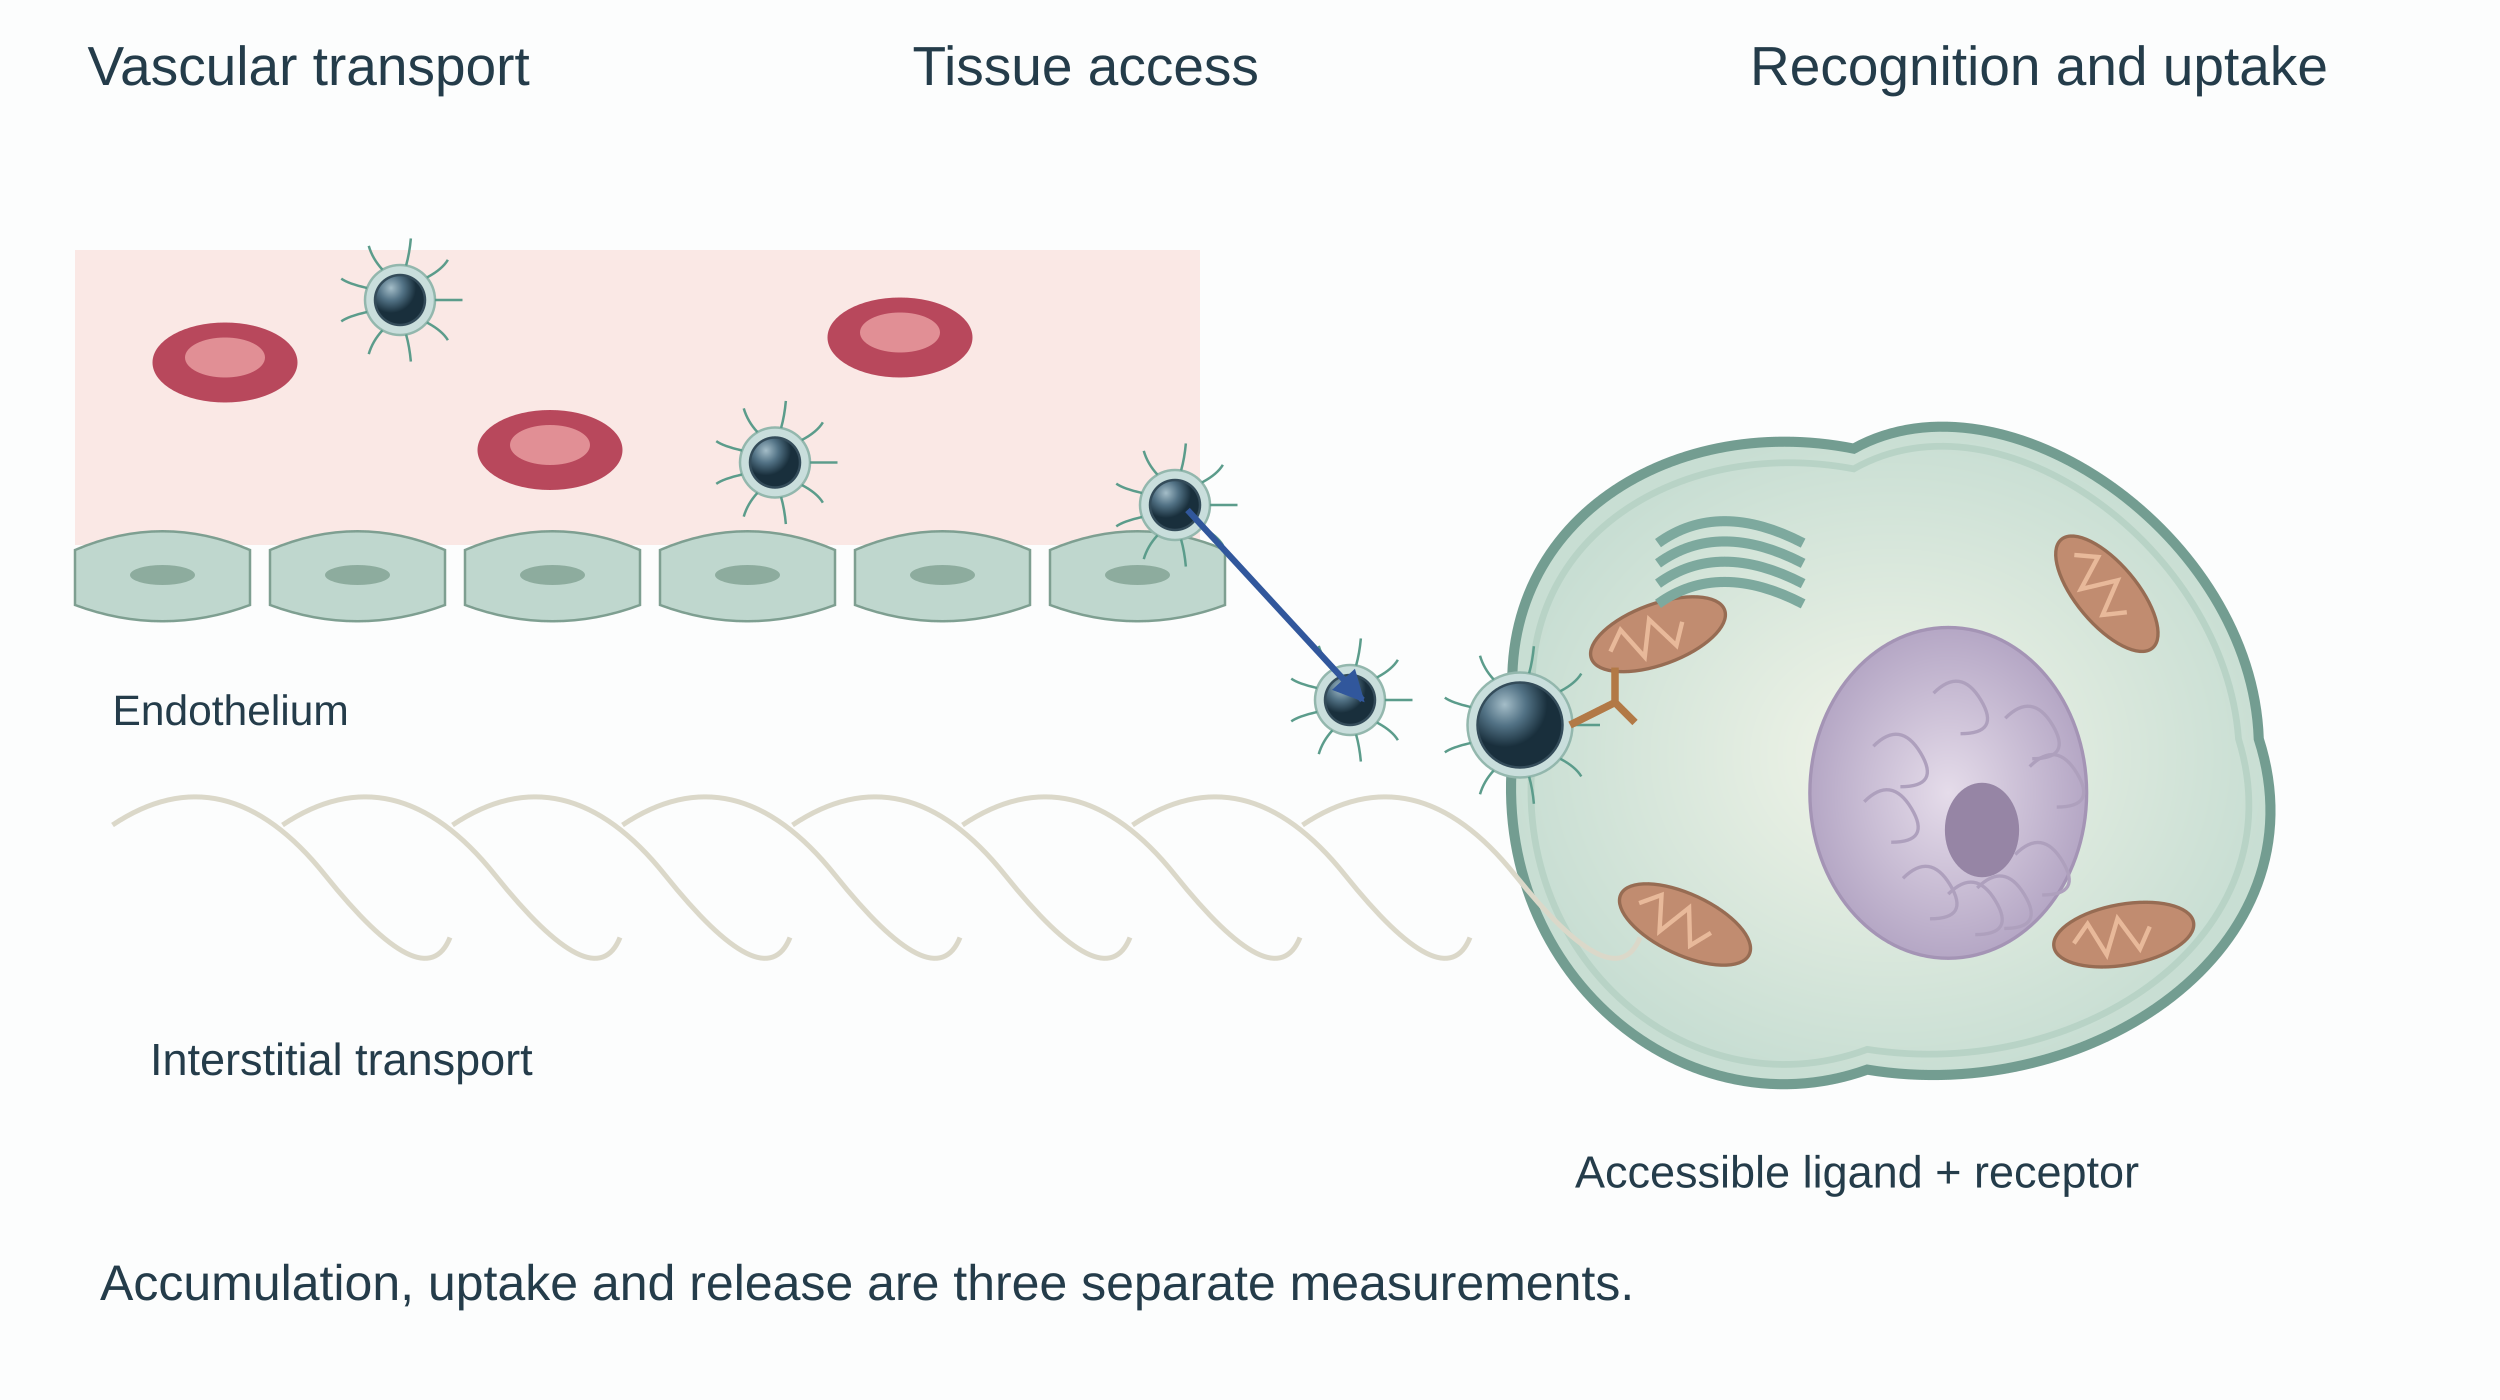
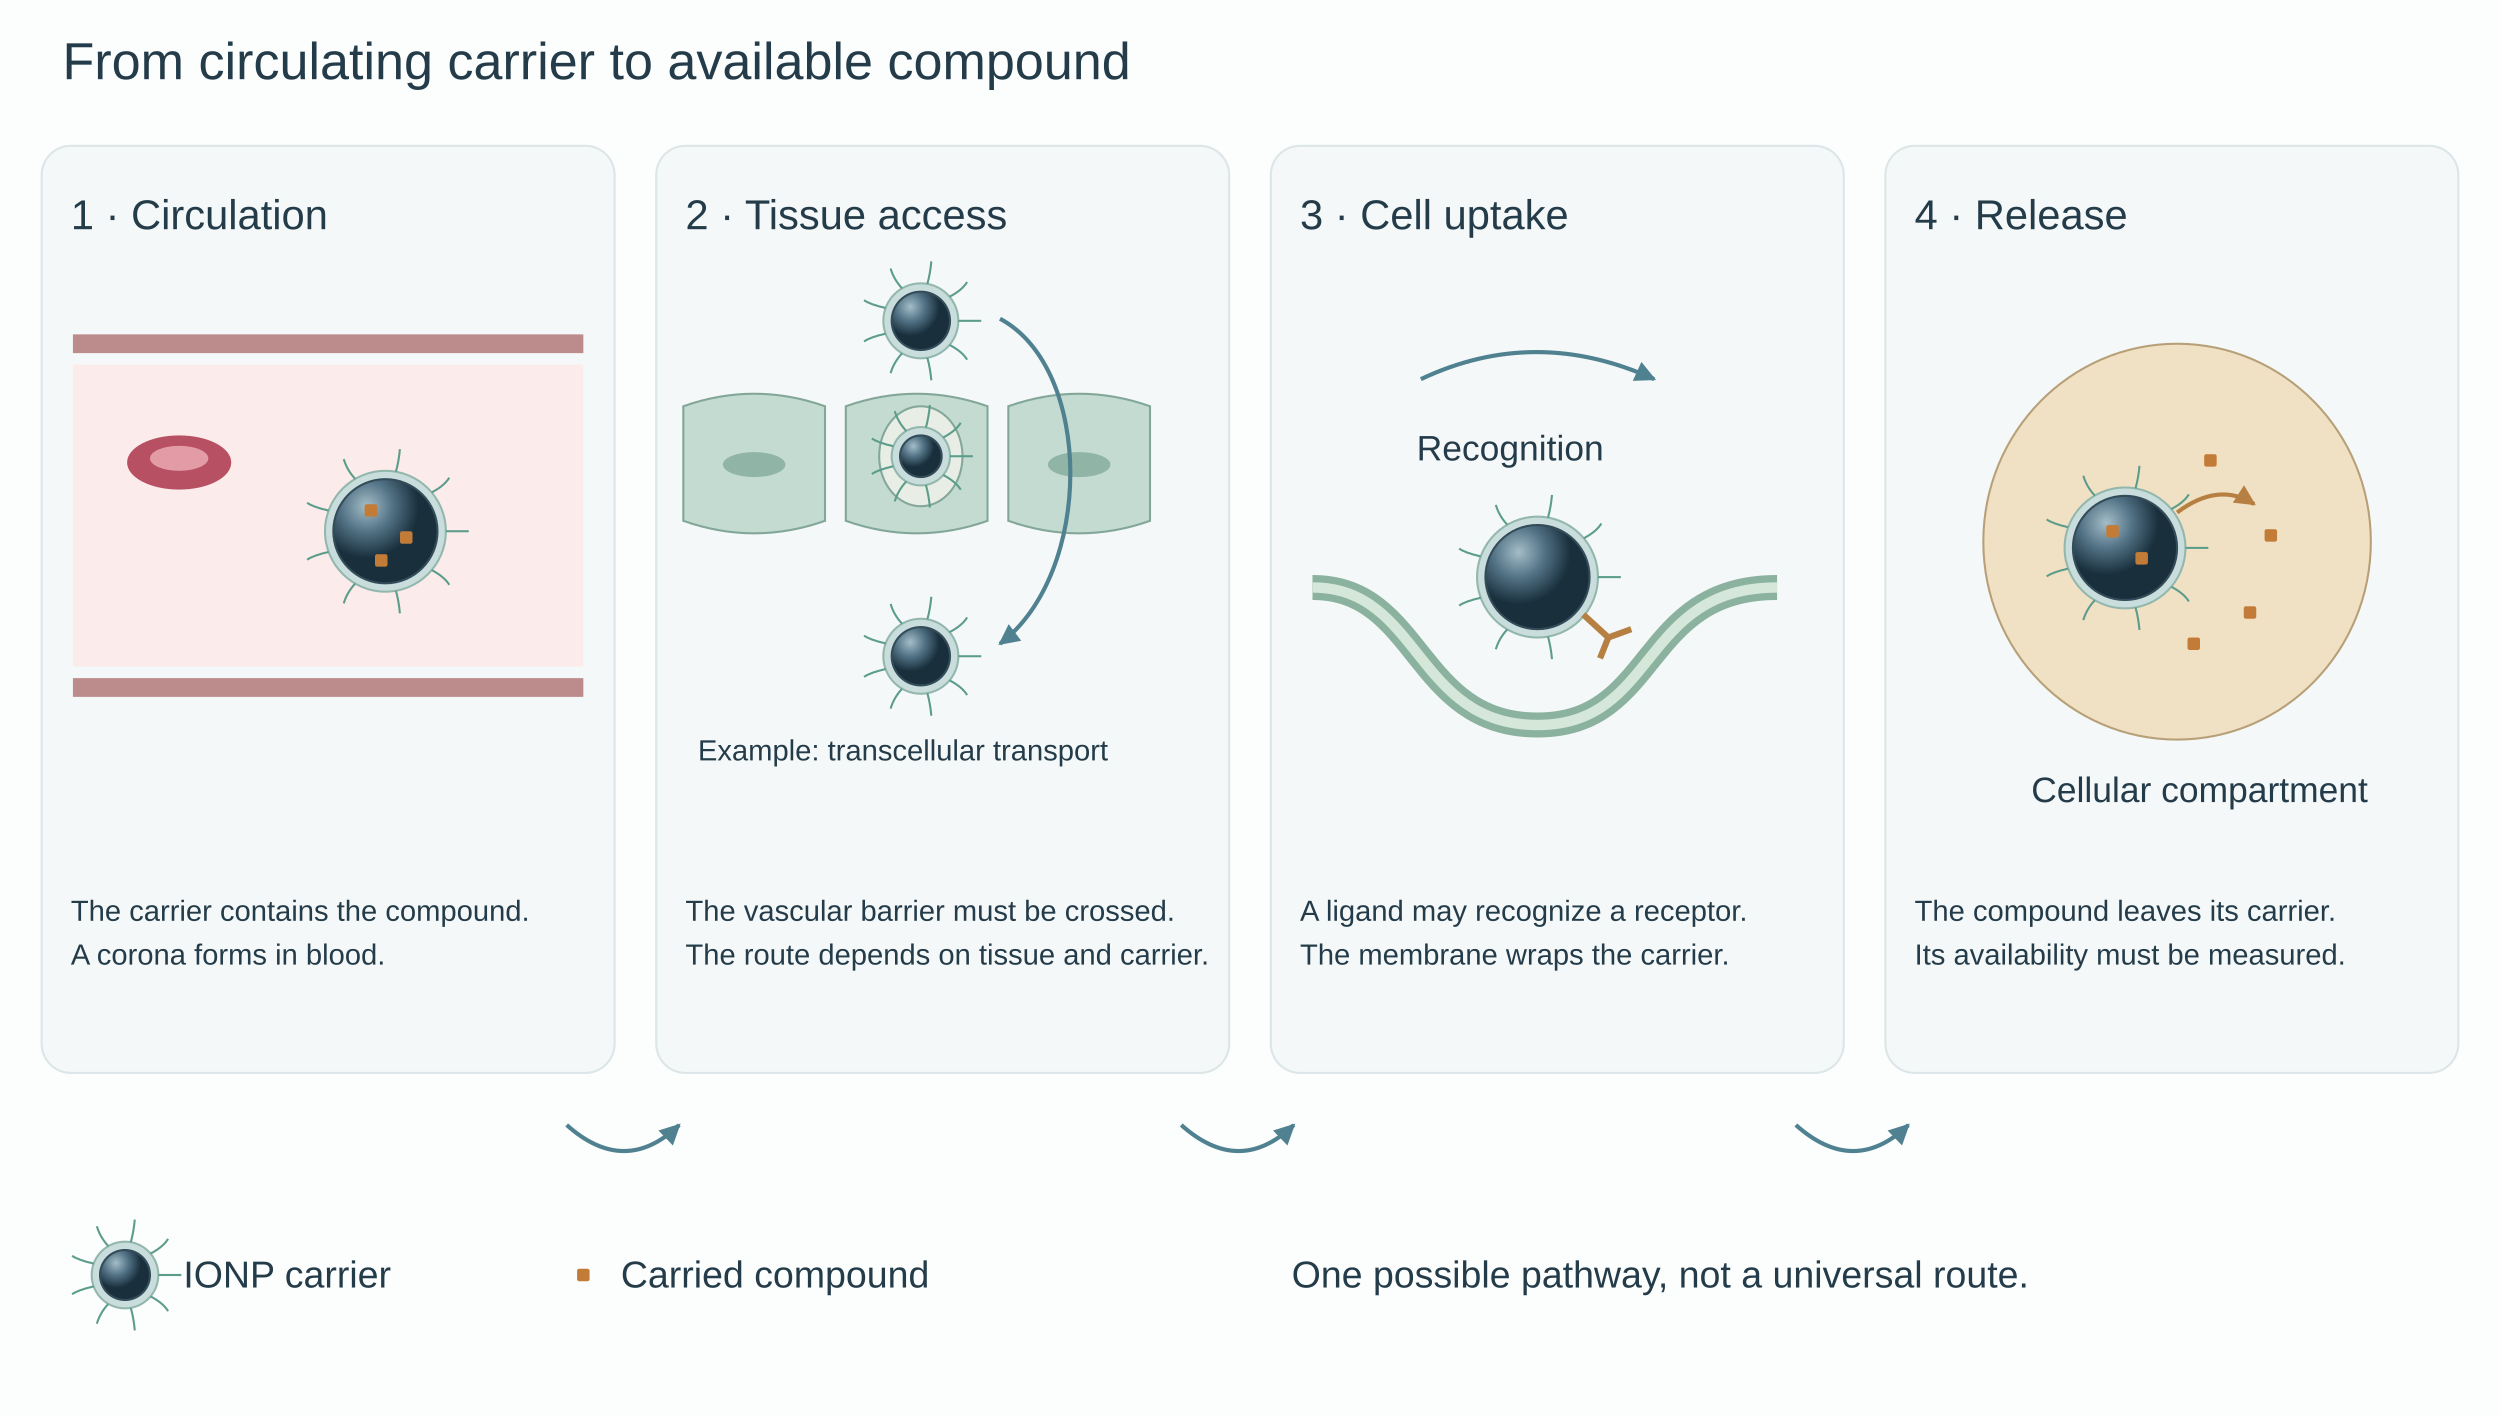
- <svg xmlns="http://www.w3.org/2000/svg" viewBox="0 0 1000 560" role="img">
+ <svg xmlns="http://www.w3.org/2000/svg" viewBox="0 0 1200 680" role="img">
  <defs>
+     <linearGradient id="skin" x1="0" x2="1">
+       <stop stop-color="#e4dfdc" />
+       <stop offset=".45" stop-color="#f4eeea" />
+       <stop offset="1" stop-color="#d6cfcd" />
+     </linearGradient>
+     <radialGradient id="organ">
+       <stop stop-color="#bc816e" />
+       <stop offset="1" stop-color="#825447" />
+     </radialGradient>
+     <radialGradient id="kidney">
+       <stop stop-color="#d59989" />
+       <stop offset=".65" stop-color="#af6b60" />
+       <stop offset="1" stop-color="#794a47" />
+     </radialGradient>
    <radialGradient id="core" cx="32%" cy="26%">
      <stop stop-color="#a4bdc8" />
      <stop offset=".5" stop-color="#527285" />
      <stop offset="1" stop-color="#192f3c" />
    </radialGradient>
    <radialGradient id="cyto">
      <stop stop-color="#f2f5e9" />
      <stop offset="1" stop-color="#c8ded3" />
    </radialGradient>
    <radialGradient id="nucleus">
      <stop stop-color="#e5dcea" />
      <stop offset="1" stop-color="#b5a7c5" />
    </radialGradient>
    <marker id="arrow" viewBox="0 0 10 10" refX="9" refY="5" markerWidth="5" markerHeight="5" orient="auto-start-reverse">
      <path d="M0 0L10 5L0 10Z" fill="context-stroke" />
    </marker>
  </defs>
-   <rect width="1000" height="560" fill="#fcfdfd" />
+   <rect width="1200" height="680" fill="#fcfdfd" />
  <g font-family="Arial,sans-serif" fill="#243c4a">
-     <text x="35" y="34" font-size="22">Vascular transport</text>
-     <text x="365" y="34" font-size="22">Tissue access</text>
-     <text x="700" y="34" font-size="22">Recognition and uptake</text>
-     <path d="M30 100H480V218H30Z" fill="#fae8e5" stroke="none" stroke-width="2" />
-     <path d="M30 220q35 -15 70 0v22q-35 13 -70 0Z" fill="#bfd7ce" stroke="#7e9f91" stroke-width="1" />
-     <ellipse cx="65" cy="230" rx="13" ry="4" fill="#8dac9e" stroke="none" />
-     <path d="M108 220q35 -15 70 0v22q-35 13 -70 0Z" fill="#bfd7ce" stroke="#7e9f91" stroke-width="1" />
-     <ellipse cx="143" cy="230" rx="13" ry="4" fill="#8dac9e" stroke="none" />
-     <path d="M186 220q35 -15 70 0v22q-35 13 -70 0Z" fill="#bfd7ce" stroke="#7e9f91" stroke-width="1" />
-     <ellipse cx="221" cy="230" rx="13" ry="4" fill="#8dac9e" stroke="none" />
-     <path d="M264 220q35 -15 70 0v22q-35 13 -70 0Z" fill="#bfd7ce" stroke="#7e9f91" stroke-width="1" />
-     <ellipse cx="299" cy="230" rx="13" ry="4" fill="#8dac9e" stroke="none" />
-     <path d="M342 220q35 -15 70 0v22q-35 13 -70 0Z" fill="#bfd7ce" stroke="#7e9f91" stroke-width="1" />
-     <ellipse cx="377" cy="230" rx="13" ry="4" fill="#8dac9e" stroke="none" />
-     <path d="M420 220q35 -15 70 0v22q-35 13 -70 0Z" fill="#bfd7ce" stroke="#7e9f91" stroke-width="1" />
-     <ellipse cx="455" cy="230" rx="13" ry="4" fill="#8dac9e" stroke="none" />
-     <ellipse cx="90" cy="145" rx="29" ry="16" fill="#b8485c" stroke="none" />
-     <ellipse cx="90" cy="143" rx="16" ry="8" fill="#e18f95" stroke="none" />
-     <ellipse cx="220" cy="180" rx="29" ry="16" fill="#b8485c" stroke="none" />
-     <ellipse cx="220" cy="178" rx="16" ry="8" fill="#e18f95" stroke="none" />
-     <ellipse cx="360" cy="135" rx="29" ry="16" fill="#b8485c" stroke="none" />
-     <ellipse cx="360" cy="133" rx="16" ry="8" fill="#e18f95" stroke="none" />
-     <ellipse cx="160" cy="120" rx="14" ry="14" fill="#c9dedc" stroke="#93b7ad" />
-     <ellipse cx="160" cy="120" rx="10" ry="10" fill="url(#core)" stroke="#344c5a" />
-     <path d="M174.0 120.0q8.0 0.0 11.0 0.0" fill="none" stroke="#5b9c8b" stroke-width="1" />
-     <path d="M170.725 128.999q6.128 3.214 8.426 7.071" fill="none" stroke="#5b9c8b" stroke-width="1" />
-     <path d="M162.431 133.787q1.389 4.924 1.91 10.833" fill="none" stroke="#5b9c8b" stroke-width="1" />
-     <path d="M153.0 132.124q-4 4.33 -5.5 9.526" fill="none" stroke="#5b9c8b" stroke-width="1" />
-     <path d="M146.844 124.788q-7.518 1.71 -10.337 3.762" fill="none" stroke="#5b9c8b" stroke-width="1" />
-     <path d="M146.844 115.212q-7.518 -1.71 -10.337 -3.762" fill="none" stroke="#5b9c8b" stroke-width="1" />
-     <path d="M153.0 107.876q-4 -4.33 -5.5 -9.526" fill="none" stroke="#5b9c8b" stroke-width="1" />
-     <path d="M162.431 106.213q1.389 -4.924 1.91 -10.833" fill="none" stroke="#5b9c8b" stroke-width="1" />
-     <path d="M170.725 111.001q6.128 -3.214 8.426 -7.071" fill="none" stroke="#5b9c8b" stroke-width="1" />
-     <ellipse cx="310" cy="185" rx="14" ry="14" fill="#c9dedc" stroke="#93b7ad" />
-     <ellipse cx="310" cy="185" rx="10" ry="10" fill="url(#core)" stroke="#344c5a" />
-     <path d="M324.0 185.0q8.0 0.0 11.0 0.0" fill="none" stroke="#5b9c8b" stroke-width="1" />
-     <path d="M320.725 193.999q6.128 3.214 8.426 7.071" fill="none" stroke="#5b9c8b" stroke-width="1" />
-     <path d="M312.431 198.787q1.389 4.924 1.91 10.833" fill="none" stroke="#5b9c8b" stroke-width="1" />
-     <path d="M303.0 197.124q-4 4.33 -5.5 9.526" fill="none" stroke="#5b9c8b" stroke-width="1" />
-     <path d="M296.844 189.788q-7.518 1.71 -10.337 3.762" fill="none" stroke="#5b9c8b" stroke-width="1" />
-     <path d="M296.844 180.212q-7.518 -1.71 -10.337 -3.762" fill="none" stroke="#5b9c8b" stroke-width="1" />
-     <path d="M303.0 172.876q-4 -4.33 -5.5 -9.526" fill="none" stroke="#5b9c8b" stroke-width="1" />
-     <path d="M312.431 171.213q1.389 -4.924 1.91 -10.833" fill="none" stroke="#5b9c8b" stroke-width="1" />
-     <path d="M320.725 176.001q6.128 -3.214 8.426 -7.071" fill="none" stroke="#5b9c8b" stroke-width="1" />
-     <ellipse cx="470" cy="202" rx="14" ry="14" fill="#c9dedc" stroke="#93b7ad" />
-     <ellipse cx="470" cy="202" rx="10" ry="10" fill="url(#core)" stroke="#344c5a" />
-     <path d="M484.0 202.0q8.0 0.0 11.0 0.0" fill="none" stroke="#5b9c8b" stroke-width="1" />
-     <path d="M480.725 210.999q6.128 3.214 8.426 7.071" fill="none" stroke="#5b9c8b" stroke-width="1" />
-     <path d="M472.431 215.787q1.389 4.924 1.91 10.833" fill="none" stroke="#5b9c8b" stroke-width="1" />
-     <path d="M463.0 214.124q-4 4.33 -5.5 9.526" fill="none" stroke="#5b9c8b" stroke-width="1" />
-     <path d="M456.844 206.788q-7.518 1.71 -10.337 3.762" fill="none" stroke="#5b9c8b" stroke-width="1" />
-     <path d="M456.844 197.212q-7.518 -1.71 -10.337 -3.762" fill="none" stroke="#5b9c8b" stroke-width="1" />
-     <path d="M463.0 189.876q-4 -4.33 -5.5 -9.526" fill="none" stroke="#5b9c8b" stroke-width="1" />
-     <path d="M472.431 188.213q1.389 -4.924 1.91 -10.833" fill="none" stroke="#5b9c8b" stroke-width="1" />
-     <path d="M480.725 193.001q6.128 -3.214 8.426 -7.071" fill="none" stroke="#5b9c8b" stroke-width="1" />
-     <ellipse cx="540" cy="280" rx="14" ry="14" fill="#c9dedc" stroke="#93b7ad" />
-     <ellipse cx="540" cy="280" rx="10" ry="10" fill="url(#core)" stroke="#344c5a" />
-     <path d="M554.0 280.0q8.0 0.0 11.0 0.0" fill="none" stroke="#5b9c8b" stroke-width="1" />
-     <path d="M550.725 288.999q6.128 3.214 8.426 7.071" fill="none" stroke="#5b9c8b" stroke-width="1" />
-     <path d="M542.431 293.787q1.389 4.924 1.91 10.833" fill="none" stroke="#5b9c8b" stroke-width="1" />
-     <path d="M533.0 292.124q-4 4.33 -5.5 9.526" fill="none" stroke="#5b9c8b" stroke-width="1" />
-     <path d="M526.844 284.788q-7.518 1.71 -10.337 3.762" fill="none" stroke="#5b9c8b" stroke-width="1" />
-     <path d="M526.844 275.212q-7.518 -1.71 -10.337 -3.762" fill="none" stroke="#5b9c8b" stroke-width="1" />
-     <path d="M533.0 267.876q-4 -4.33 -5.5 -9.526" fill="none" stroke="#5b9c8b" stroke-width="1" />
-     <path d="M542.431 266.213q1.389 -4.924 1.91 -10.833" fill="none" stroke="#5b9c8b" stroke-width="1" />
-     <path d="M550.725 271.001q6.128 -3.214 8.426 -7.071" fill="none" stroke="#5b9c8b" stroke-width="1" />
-     <path d="M475 204L545 280" fill="none" stroke="#31579c" stroke-width="2.5" marker-end="url(#arrow)" />
-     <g transform="translate(755 305) scale(1.35)">
-       <path d="M-110 -10C-120 -70 -65 -104 -10 -93C35 -118 108 -67 110 -7C130 55 60 102 -6 91C-62 111 -122 59 -110 -10Z" fill="url(#cyto)" stroke="#739d91" stroke-width="3" />
-       <path d="M-104 -9C-114 -65 -63 -97 -10 -87C34 -112 100 -63 104 -7C122 51 58 95 -6 85C-60 105 -116 55 -104 -9Z" fill="none" stroke="#b8d3c6" stroke-width="2" />
-       <ellipse cx="18" cy="9" rx="41" ry="49" fill="url(#nucleus)" stroke="#a494b5" />
-       <ellipse cx="28" cy="20" rx="11" ry="14" fill="#9685a5" stroke="none" />
-       <path d="M18.0 39.0q8 -8 14 2t-6 10" fill="none" stroke="#aea0bd" stroke-width="1" />
-       <path d="M34.887 -13.122q8 -8 14 2t-6 10" fill="none" stroke="#aea0bd" stroke-width="1" />
-       <path d="M-6.904 11.625q8 -8 14 2t-6 10" fill="none" stroke="#aea0bd" stroke-width="1" />
-       <path d="M37.842 27.251q8 -8 14 2t-6 10" fill="none" stroke="#aea0bd" stroke-width="1" />
-       <path d="M13.642 -20.541q8 -8 14 2t-6 10" fill="none" stroke="#aea0bd" stroke-width="1" />
-       <path d="M4.586 34.316q8 -8 14 2t-6 10" fill="none" stroke="#aea0bd" stroke-width="1" />
-       <path d="M42.141 1.205q8 -8 14 2t-6 10" fill="none" stroke="#aea0bd" stroke-width="1" />
-       <path d="M-4.189 -4.82q8 -8 14 2t-6 10" fill="none" stroke="#aea0bd" stroke-width="1" />
-       <path d="M26.583 37.177q8 -8 14 2t-6 10" fill="none" stroke="#aea0bd" stroke-width="1" />
-       <g transform="translate(-68 -38) rotate(-20)">
-         <ellipse cx="0" cy="0" rx="21" ry="9" fill="#c18c70" stroke="#976c53" />
-         <path d="M-15 0l5 -5l4 10l5 -10l5 10l4 -6" fill="none" stroke="#e8b99a" stroke-width="1.3" />
-       </g>
-       <g transform="translate(-60 48) rotate(25)">
-         <ellipse cx="0" cy="0" rx="21" ry="9" fill="#c18c70" stroke="#976c53" />
-         <path d="M-15 0l5 -5l4 10l5 -10l5 10l4 -6" fill="none" stroke="#e8b99a" stroke-width="1.3" />
-       </g>
-       <g transform="translate(65 -50) rotate(50)">
-         <ellipse cx="0" cy="0" rx="21" ry="9" fill="#c18c70" stroke="#976c53" />
-         <path d="M-15 0l5 -5l4 10l5 -10l5 10l4 -6" fill="none" stroke="#e8b99a" stroke-width="1.3" />
-       </g>
-       <g transform="translate(70 51) rotate(-10)">
-         <ellipse cx="0" cy="0" rx="21" ry="9" fill="#c18c70" stroke="#976c53" />
-         <path d="M-15 0l5 -5l4 10l5 -10l5 10l4 -6" fill="none" stroke="#e8b99a" stroke-width="1.3" />
-       </g>
-       <path d="M-25 -65q-25 -13 -43 0" fill="none" stroke="#7da99e" stroke-width="3" />
-       <path d="M-25 -59q-25 -13 -43 0" fill="none" stroke="#7da99e" stroke-width="3" />
-       <path d="M-25 -53q-25 -13 -43 0" fill="none" stroke="#7da99e" stroke-width="3" />
-       <path d="M-25 -47q-25 -13 -43 0" fill="none" stroke="#7da99e" stroke-width="3" />
-     </g>
-     <ellipse cx="608" cy="290" rx="21" ry="21" fill="#c9dedc" stroke="#93b7ad" />
-     <ellipse cx="608" cy="290" rx="17" ry="17" fill="url(#core)" stroke="#344c5a" />
-     <path d="M629.0 290.0q8.0 0.0 11.0 0.0" fill="none" stroke="#5b9c8b" stroke-width="1" />
-     <path d="M624.087 303.499q6.128 3.214 8.426 7.071" fill="none" stroke="#5b9c8b" stroke-width="1" />
-     <path d="M611.647 310.681q1.389 4.924 1.91 10.833" fill="none" stroke="#5b9c8b" stroke-width="1" />
-     <path d="M597.5 308.187q-4 4.33 -5.5 9.526" fill="none" stroke="#5b9c8b" stroke-width="1" />
-     <path d="M588.266 297.182q-7.518 1.71 -10.337 3.762" fill="none" stroke="#5b9c8b" stroke-width="1" />
-     <path d="M588.266 282.818q-7.518 -1.71 -10.337 -3.762" fill="none" stroke="#5b9c8b" stroke-width="1" />
-     <path d="M597.5 271.813q-4 -4.33 -5.5 -9.526" fill="none" stroke="#5b9c8b" stroke-width="1" />
-     <path d="M611.647 269.319q1.389 -4.924 1.91 -10.833" fill="none" stroke="#5b9c8b" stroke-width="1" />
-     <path d="M624.087 276.501q6.128 -3.214 8.426 -7.071" fill="none" stroke="#5b9c8b" stroke-width="1" />
-     <path d="M628 290l18 -9l8 8M646 281v-14" fill="none" stroke="#b27946" stroke-width="3" />
-     <path d="M45 330q45 -30 85 20t50 25" fill="none" stroke="#dbd8c9" stroke-width="2" />
-     <path d="M113 330q45 -30 85 20t50 25" fill="none" stroke="#dbd8c9" stroke-width="2" />
-     <path d="M181 330q45 -30 85 20t50 25" fill="none" stroke="#dbd8c9" stroke-width="2" />
-     <path d="M249 330q45 -30 85 20t50 25" fill="none" stroke="#dbd8c9" stroke-width="2" />
-     <path d="M317 330q45 -30 85 20t50 25" fill="none" stroke="#dbd8c9" stroke-width="2" />
-     <path d="M385 330q45 -30 85 20t50 25" fill="none" stroke="#dbd8c9" stroke-width="2" />
-     <path d="M453 330q45 -30 85 20t50 25" fill="none" stroke="#dbd8c9" stroke-width="2" />
-     <path d="M521 330q45 -30 85 20t50 25" fill="none" stroke="#dbd8c9" stroke-width="2" />
-     <text x="45" y="290" font-size="17">Endothelium</text>
-     <text x="60" y="430" font-size="18">Interstitial transport</text>
-     <text x="630" y="475" font-size="18">Accessible ligand + receptor</text>
-     <text x="40" y="520" font-size="20">Accumulation, uptake and release are three separate measurements.</text>
+     <text x="30" y="38" font-size="25">From circulating carrier to available compound</text>
+     <rect x="20" y="70" width="275" height="445" rx="14" fill="#f5f8f8" stroke="#dce5e7" />
+     <text x="34" y="110" font-size="20">1 · Circulation</text>
+     <text x="34" y="442" font-size="14">The carrier contains the compound.</text>
+     <text x="34" y="463" font-size="14">A corona forms in blood.</text>
+     <path d="M272 540Q300 565 326 540" fill="none" stroke="#4f8190" stroke-width="2" marker-end="url(#arrow)" />
+     <rect x="315" y="70" width="275" height="445" rx="14" fill="#f5f8f8" stroke="#dce5e7" />
+     <text x="329" y="110" font-size="20">2 · Tissue access</text>
+     <text x="329" y="442" font-size="14">The vascular barrier must be crossed.</text>
+     <text x="329" y="463" font-size="14">The route depends on tissue and carrier.</text>
+     <path d="M567 540Q595 565 621 540" fill="none" stroke="#4f8190" stroke-width="2" marker-end="url(#arrow)" />
+     <rect x="610" y="70" width="275" height="445" rx="14" fill="#f5f8f8" stroke="#dce5e7" />
+     <text x="624" y="110" font-size="20">3 · Cell uptake</text>
+     <text x="624" y="442" font-size="14">A ligand may recognize a receptor.</text>
+     <text x="624" y="463" font-size="14">The membrane wraps the carrier.</text>
+     <path d="M862 540Q890 565 916 540" fill="none" stroke="#4f8190" stroke-width="2" marker-end="url(#arrow)" />
+     <rect x="905" y="70" width="275" height="445" rx="14" fill="#f5f8f8" stroke="#dce5e7" />
+     <text x="919" y="110" font-size="20">4 · Release</text>
+     <text x="919" y="442" font-size="14">The compound leaves its carrier.</text>
+     <text x="919" y="463" font-size="14">Its availability must be measured.</text>
+     <path d="M35 165H280M35 330H280" fill="none" stroke="#bc8b8b" stroke-width="9" />
+     <path d="M35 175H280V320H35Z" fill="#fbeceb" stroke="none" stroke-width="2" />
+     <ellipse cx="86" cy="222" rx="25" ry="13" fill="#b85064" stroke="none" />
+     <ellipse cx="86" cy="220" rx="14" ry="6" fill="#e39ca5" stroke="none" />
+     <ellipse cx="185" cy="255" rx="29" ry="29" fill="#c9dedc" stroke="#93b7ad" />
+     <ellipse cx="185" cy="255" rx="25" ry="25" fill="url(#core)" stroke="#344c5a" />
+     <path d="M214.0 255.0q8.0 0.0 11.0 0.0" fill="none" stroke="#5b9c8b" stroke-width="1" />
+     <path d="M207.215 273.641q6.128 3.214 8.426 7.071" fill="none" stroke="#5b9c8b" stroke-width="1" />
+     <path d="M190.036 283.559q1.389 4.924 1.91 10.833" fill="none" stroke="#5b9c8b" stroke-width="1" />
+     <path d="M170.5 280.115q-4 4.33 -5.5 9.526" fill="none" stroke="#5b9c8b" stroke-width="1" />
+     <path d="M157.749 264.919q-7.518 1.71 -10.337 3.762" fill="none" stroke="#5b9c8b" stroke-width="1" />
+     <path d="M157.749 245.081q-7.518 -1.71 -10.337 -3.762" fill="none" stroke="#5b9c8b" stroke-width="1" />
+     <path d="M170.5 229.885q-4 -4.33 -5.5 -9.526" fill="none" stroke="#5b9c8b" stroke-width="1" />
+     <path d="M190.036 226.441q1.389 -4.924 1.91 -10.833" fill="none" stroke="#5b9c8b" stroke-width="1" />
+     <path d="M207.215 236.359q6.128 -3.214 8.426 -7.071" fill="none" stroke="#5b9c8b" stroke-width="1" />
+     <rect x="175" y="242" width="6" height="6" rx="1" fill="#c37c38" />
+     <rect x="192" y="255" width="6" height="6" rx="1" fill="#c37c38" />
+     <rect x="180" y="266" width="6" height="6" rx="1" fill="#c37c38" />
+     <path d="M328 195q34 -12 68 0v55q-34 12 -68 0Z" fill="#c4dbd1" stroke="#82a698" stroke-width="1" />
+     <ellipse cx="362" cy="223" rx="15" ry="6" fill="#90b4a5" stroke="none" />
+     <path d="M406 195q34 -12 68 0v55q-34 12 -68 0Z" fill="#c4dbd1" stroke="#82a698" stroke-width="1" />
+     <ellipse cx="440" cy="223" rx="15" ry="6" fill="#90b4a5" stroke="none" />
+     <path d="M484 195q34 -12 68 0v55q-34 12 -68 0Z" fill="#c4dbd1" stroke="#82a698" stroke-width="1" />
+     <ellipse cx="518" cy="223" rx="15" ry="6" fill="#90b4a5" stroke="none" />
+     <ellipse cx="442" cy="154" rx="18" ry="18" fill="#c9dedc" stroke="#93b7ad" />
+     <ellipse cx="442" cy="154" rx="14" ry="14" fill="url(#core)" stroke="#344c5a" />
+     <path d="M460.0 154.0q8.0 0.0 11.0 0.0" fill="none" stroke="#5b9c8b" stroke-width="1" />
+     <path d="M455.789 165.57q6.128 3.214 8.426 7.071" fill="none" stroke="#5b9c8b" stroke-width="1" />
+     <path d="M445.126 171.727q1.389 4.924 1.91 10.833" fill="none" stroke="#5b9c8b" stroke-width="1" />
+     <path d="M433.0 169.588q-4 4.33 -5.5 9.526" fill="none" stroke="#5b9c8b" stroke-width="1" />
+     <path d="M425.086 160.156q-7.518 1.71 -10.337 3.762" fill="none" stroke="#5b9c8b" stroke-width="1" />
+     <path d="M425.086 147.844q-7.518 -1.71 -10.337 -3.762" fill="none" stroke="#5b9c8b" stroke-width="1" />
+     <path d="M433.0 138.412q-4 -4.33 -5.5 -9.526" fill="none" stroke="#5b9c8b" stroke-width="1" />
+     <path d="M445.126 136.273q1.389 -4.924 1.91 -10.833" fill="none" stroke="#5b9c8b" stroke-width="1" />
+     <path d="M455.789 142.43q6.128 -3.214 8.426 -7.071" fill="none" stroke="#5b9c8b" stroke-width="1" />
+     <ellipse cx="442" cy="219" rx="20" ry="24" fill="#e8eee5" stroke="#83a89a" />
+     <ellipse cx="442" cy="219" rx="14" ry="14" fill="#c9dedc" stroke="#93b7ad" />
+     <ellipse cx="442" cy="219" rx="10" ry="10" fill="url(#core)" stroke="#344c5a" />
+     <path d="M456.0 219.0q8.0 0.0 11.0 0.0" fill="none" stroke="#5b9c8b" stroke-width="1" />
+     <path d="M452.725 227.999q6.128 3.214 8.426 7.071" fill="none" stroke="#5b9c8b" stroke-width="1" />
+     <path d="M444.431 232.787q1.389 4.924 1.91 10.833" fill="none" stroke="#5b9c8b" stroke-width="1" />
+     <path d="M435.0 231.124q-4 4.33 -5.5 9.526" fill="none" stroke="#5b9c8b" stroke-width="1" />
+     <path d="M428.844 223.788q-7.518 1.71 -10.337 3.762" fill="none" stroke="#5b9c8b" stroke-width="1" />
+     <path d="M428.844 214.212q-7.518 -1.71 -10.337 -3.762" fill="none" stroke="#5b9c8b" stroke-width="1" />
+     <path d="M435.0 206.876q-4 -4.33 -5.5 -9.526" fill="none" stroke="#5b9c8b" stroke-width="1" />
+     <path d="M444.431 205.213q1.389 -4.924 1.91 -10.833" fill="none" stroke="#5b9c8b" stroke-width="1" />
+     <path d="M452.725 210.001q6.128 -3.214 8.426 -7.071" fill="none" stroke="#5b9c8b" stroke-width="1" />
+     <ellipse cx="442" cy="315" rx="18" ry="18" fill="#c9dedc" stroke="#93b7ad" />
+     <ellipse cx="442" cy="315" rx="14" ry="14" fill="url(#core)" stroke="#344c5a" />
+     <path d="M460.0 315.0q8.0 0.0 11.0 0.0" fill="none" stroke="#5b9c8b" stroke-width="1" />
+     <path d="M455.789 326.57q6.128 3.214 8.426 7.071" fill="none" stroke="#5b9c8b" stroke-width="1" />
+     <path d="M445.126 332.727q1.389 4.924 1.91 10.833" fill="none" stroke="#5b9c8b" stroke-width="1" />
+     <path d="M433.0 330.588q-4 4.33 -5.5 9.526" fill="none" stroke="#5b9c8b" stroke-width="1" />
+     <path d="M425.086 321.156q-7.518 1.71 -10.337 3.762" fill="none" stroke="#5b9c8b" stroke-width="1" />
+     <path d="M425.086 308.844q-7.518 -1.71 -10.337 -3.762" fill="none" stroke="#5b9c8b" stroke-width="1" />
+     <path d="M433.0 299.412q-4 -4.33 -5.5 -9.526" fill="none" stroke="#5b9c8b" stroke-width="1" />
+     <path d="M445.126 297.273q1.389 -4.924 1.91 -10.833" fill="none" stroke="#5b9c8b" stroke-width="1" />
+     <path d="M455.789 303.43q6.128 -3.214 8.426 -7.071" fill="none" stroke="#5b9c8b" stroke-width="1" />
+     <path d="M480 153C525 177 525 275 480 309" fill="none" stroke="#4f8190" stroke-width="2" marker-end="url(#arrow)" />
+     <text x="335" y="365" font-size="14">Example: transcellular transport</text>
+     <path d="M630 282C682 282 679 348 738 348C796 348 787 282 853 282" fill="none" stroke="#8bb29e" stroke-width="12" />
+     <path d="M630 282C682 282 679 348 738 348C796 348 787 282 853 282" fill="none" stroke="#d4e7d8" stroke-width="5" />
+     <ellipse cx="738" cy="277" rx="29" ry="29" fill="#c9dedc" stroke="#93b7ad" />
+     <ellipse cx="738" cy="277" rx="25" ry="25" fill="url(#core)" stroke="#344c5a" />
+     <path d="M767.0 277.0q8.0 0.0 11.0 0.0" fill="none" stroke="#5b9c8b" stroke-width="1" />
+     <path d="M760.215 295.641q6.128 3.214 8.426 7.071" fill="none" stroke="#5b9c8b" stroke-width="1" />
+     <path d="M743.036 305.559q1.389 4.924 1.91 10.833" fill="none" stroke="#5b9c8b" stroke-width="1" />
+     <path d="M723.5 302.115q-4 4.33 -5.5 9.526" fill="none" stroke="#5b9c8b" stroke-width="1" />
+     <path d="M710.749 286.919q-7.518 1.71 -10.337 3.762" fill="none" stroke="#5b9c8b" stroke-width="1" />
+     <path d="M710.749 267.081q-7.518 -1.71 -10.337 -3.762" fill="none" stroke="#5b9c8b" stroke-width="1" />
+     <path d="M723.5 251.885q-4 -4.33 -5.5 -9.526" fill="none" stroke="#5b9c8b" stroke-width="1" />
+     <path d="M743.036 248.441q1.389 -4.924 1.91 -10.833" fill="none" stroke="#5b9c8b" stroke-width="1" />
+     <path d="M760.215 258.359q6.128 -3.214 8.426 -7.071" fill="none" stroke="#5b9c8b" stroke-width="1" />
+     <path d="M760 295l12 11l-4 10M772 306l11 -4" fill="none" stroke="#b78043" stroke-width="3" />
+     <path d="M682 182Q737 156 794 182" fill="none" stroke="#4f8190" stroke-width="2" marker-end="url(#arrow)" />
+     <text x="680" y="221" font-size="17">Recognition</text>
+     <ellipse cx="1045" cy="260" rx="93" ry="95" fill="#f1e1c4" stroke="#b7a078" />
+     <ellipse cx="1020" cy="263" rx="29" ry="29" fill="#c9dedc" stroke="#93b7ad" />
+     <ellipse cx="1020" cy="263" rx="25" ry="25" fill="url(#core)" stroke="#344c5a" />
+     <path d="M1049.0 263.0q8.0 0.0 11.0 0.0" fill="none" stroke="#5b9c8b" stroke-width="1" />
+     <path d="M1042.215 281.641q6.128 3.214 8.426 7.071" fill="none" stroke="#5b9c8b" stroke-width="1" />
+     <path d="M1025.036 291.559q1.389 4.924 1.91 10.833" fill="none" stroke="#5b9c8b" stroke-width="1" />
+     <path d="M1005.5 288.115q-4 4.33 -5.5 9.526" fill="none" stroke="#5b9c8b" stroke-width="1" />
+     <path d="M992.749 272.919q-7.518 1.71 -10.337 3.762" fill="none" stroke="#5b9c8b" stroke-width="1" />
+     <path d="M992.749 253.081q-7.518 -1.71 -10.337 -3.762" fill="none" stroke="#5b9c8b" stroke-width="1" />
+     <path d="M1005.5 237.885q-4 -4.33 -5.5 -9.526" fill="none" stroke="#5b9c8b" stroke-width="1" />
+     <path d="M1025.036 234.441q1.389 -4.924 1.91 -10.833" fill="none" stroke="#5b9c8b" stroke-width="1" />
+     <path d="M1042.215 244.359q6.128 -3.214 8.426 -7.071" fill="none" stroke="#5b9c8b" stroke-width="1" />
+     <rect x="1011" y="252" width="6" height="6" rx="1" fill="#c37c38" />
+     <rect x="1025" y="265" width="6" height="6" rx="1" fill="#c37c38" />
+     <rect x="1058" y="218" width="6" height="6" rx="1" fill="#c37c38" />
+     <rect x="1087" y="254" width="6" height="6" rx="1" fill="#c37c38" />
+     <rect x="1050" y="306" width="6" height="6" rx="1" fill="#c37c38" />
+     <rect x="1077" y="291" width="6" height="6" rx="1" fill="#c37c38" />
+     <path d="M1045 246Q1065 231 1082 242" fill="none" stroke="#b78043" stroke-width="2" marker-end="url(#arrow)" />
+     <text x="975" y="385" font-size="17">Cellular compartment</text>
+     <ellipse cx="60" cy="612" rx="16" ry="16" fill="#c9dedc" stroke="#93b7ad" />
+     <ellipse cx="60" cy="612" rx="12" ry="12" fill="url(#core)" stroke="#344c5a" />
+     <path d="M76.0 612.0q8.0 0.0 11.0 0.0" fill="none" stroke="#5b9c8b" stroke-width="1" />
+     <path d="M72.257 622.285q6.128 3.214 8.426 7.071" fill="none" stroke="#5b9c8b" stroke-width="1" />
+     <path d="M62.778 627.757q1.389 4.924 1.91 10.833" fill="none" stroke="#5b9c8b" stroke-width="1" />
+     <path d="M52.0 625.856q-4 4.33 -5.5 9.526" fill="none" stroke="#5b9c8b" stroke-width="1" />
+     <path d="M44.965 617.472q-7.518 1.71 -10.337 3.762" fill="none" stroke="#5b9c8b" stroke-width="1" />
+     <path d="M44.965 606.528q-7.518 -1.71 -10.337 -3.762" fill="none" stroke="#5b9c8b" stroke-width="1" />
+     <path d="M52 598.144q-4 -4.33 -5.5 -9.526" fill="none" stroke="#5b9c8b" stroke-width="1" />
+     <path d="M62.778 596.243q1.389 -4.924 1.91 -10.833" fill="none" stroke="#5b9c8b" stroke-width="1" />
+     <path d="M72.257 601.715q6.128 -3.214 8.426 -7.071" fill="none" stroke="#5b9c8b" stroke-width="1" />
+     <text x="88" y="618" font-size="18">IONP carrier</text>
+     <rect x="277" y="609" width="6" height="6" rx="1" fill="#c37c38" />
+     <text x="298" y="618" font-size="18">Carried compound</text>
+     <text x="620" y="618" font-size="18">One possible pathway, not a universal route.</text>
  </g>
</svg>
